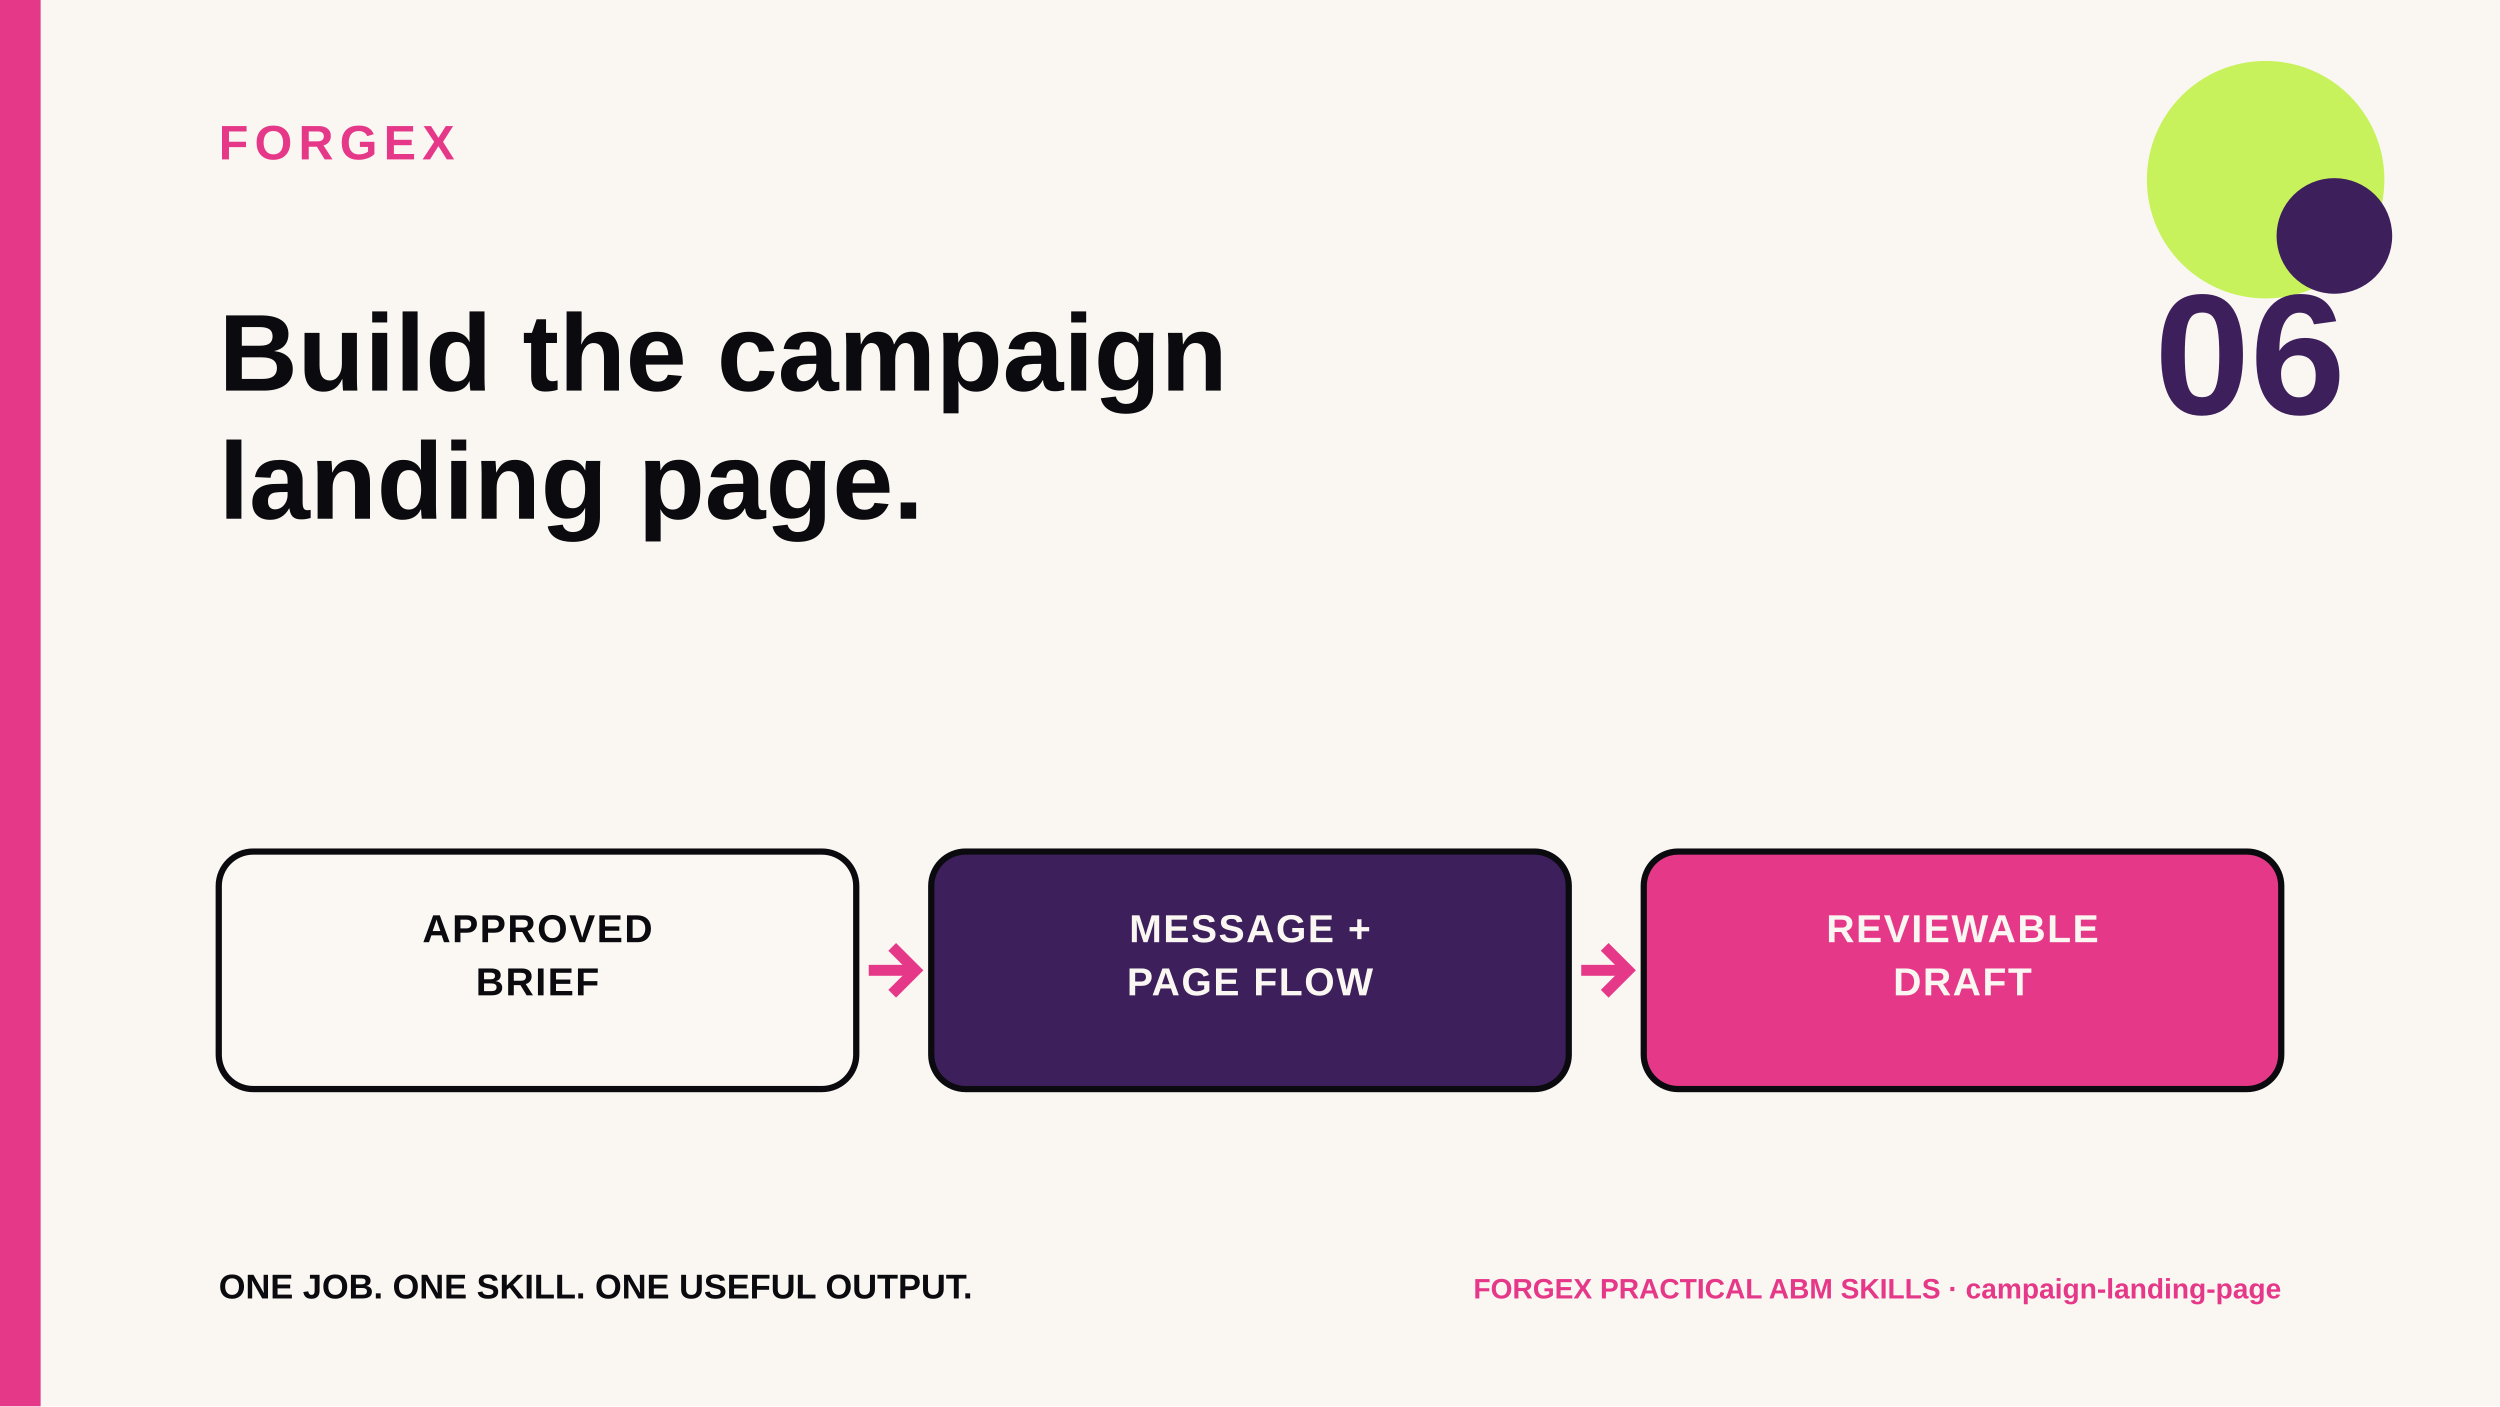
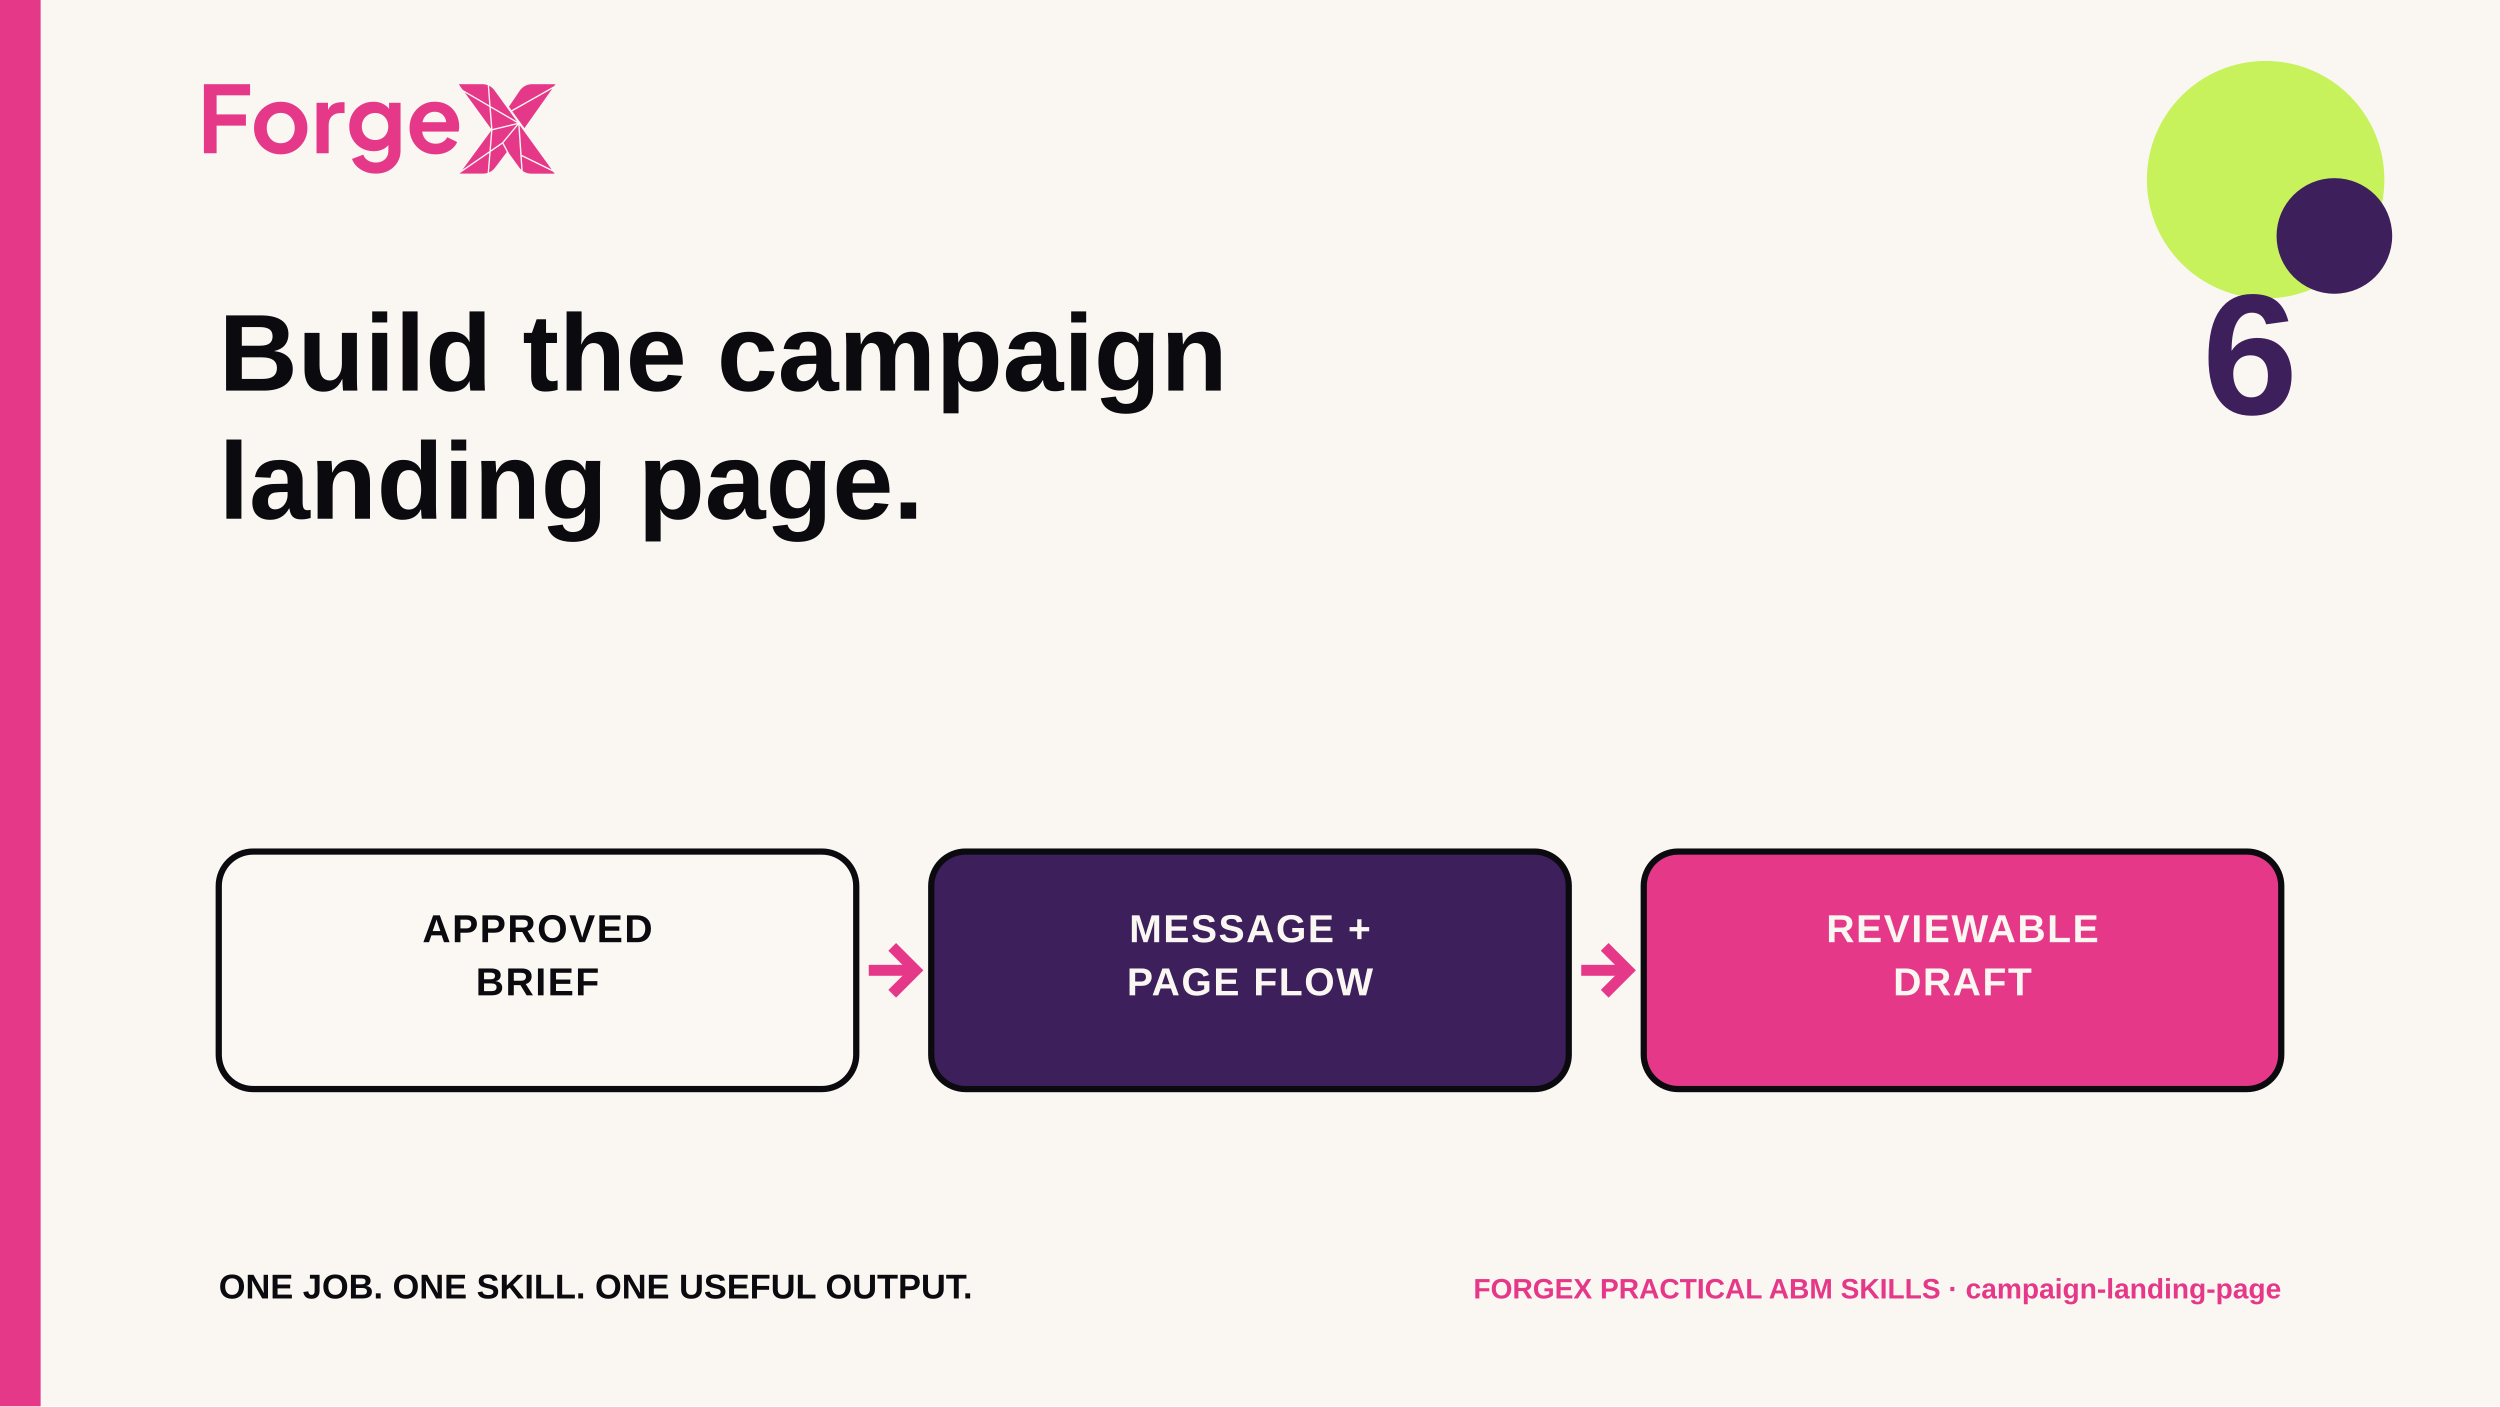
<svg xmlns="http://www.w3.org/2000/svg" width="1600" height="900" viewBox="0 0 1600 900">
  <rect width="1600" height="900" fill="#FAF7F2" />
  <rect x="0" y="0" width="26" height="900" fill="#E63888" />
  <circle cx="1450" cy="115" r="76" fill="#C7F25C" />
  <circle cx="1494" cy="151" r="37" fill="#3D1F5C" />
-   <text x="140" y="102" font-family="Arial, Helvetica, sans-serif" font-size="31" font-weight="900" fill="#E63888" letter-spacing="4">FORGEX</text>
-   <text x="1440" y="265" text-anchor="middle" font-family="Arial, Helvetica, sans-serif" font-size="110" font-weight="900" fill="#3D1F5C">06</text>
+   <svg x="108" y="44" width="270" height="77" viewBox="0 0 1080 307.2">
+     <g fill="#E63888">
+       <path d="M90,215.9V39.1h118.2v28.5h-85.7v48.9h75v28.7h-75v70.7H90z" />
+       <path d="M286.7,218.8c-12.5,0-23.9-2.9-34.3-8.8c-10.4-5.9-18.6-13.8-24.8-24c-6.2-10.1-9.3-21.7-9.3-34.6c0-13,3.1-24.5,9.3-34.6c6.2-10.1,14.4-18.1,24.7-24c10.3-5.9,21.8-8.8,34.4-8.8c12.8,0,24.4,2.9,34.6,8.8c10.3,5.9,18.5,13.8,24.6,23.9c6.1,10.1,9.1,21.6,9.1,34.8c0,13-3.1,24.5-9.3,34.6c-6.2,10.1-14.4,18.1-24.7,24C310.9,215.8,299.4,218.8,286.7,218.8z M286.7,190.3c7.1,0,13.3-1.7,18.6-5c5.3-3.3,9.5-8,12.6-13.9c3.1-5.9,4.6-12.6,4.6-20.1c0-7.4-1.5-14.1-4.6-19.9c-3.1-5.9-7.3-10.4-12.6-13.8c-5.3-3.3-11.5-5-18.6-5c-7,0-13.1,1.7-18.5,5c-5.4,3.3-9.6,7.9-12.7,13.8c-3.1,5.9-4.6,12.5-4.6,19.9c0,7.4,1.5,14.1,4.6,20.1c3.1,5.9,7.3,10.6,12.7,13.9C273.6,188.6,279.8,190.3,286.7,190.3z" />
+       <path d="M378.3,215.9V86.8h29.4v28.7l-2.4-4.3c3-9.6,7.7-16.4,14.1-20.2c6.4-3.8,14.1-5.7,23.1-5.7h7.6v27.8h-11.2c-8.9,0-16,2.7-21.4,8.1c-5.4,5.4-8.1,13-8.1,22.8v71.9H378.3z" />
+       <path d="M530,268.1c-9.7,0-18.6-1.6-26.8-4.7c-8.2-3.2-15.3-7.6-21.2-13.2c-5.9-5.6-10.2-12.2-12.9-19.8l29-10.9c1.9,6,5.7,10.9,11.3,14.6c5.6,3.7,12.5,5.6,20.5,5.6c6.3,0,11.9-1.2,16.7-3.6c4.8-2.4,8.6-5.8,11.4-10.3c2.8-4.5,4.2-9.9,4.2-16.3v-29.4l5.7,7.1c-4.4,7.8-10.3,13.6-17.7,17.6c-7.4,4-15.9,5.9-25.5,5.9c-11.9,0-22.5-2.8-32-8.3c-9.5-5.5-17-13.1-22.4-22.8c-5.5-9.7-8.2-20.5-8.2-32.5c0-12.2,2.7-23,8.2-32.5c5.5-9.5,12.9-17,22.2-22.4c9.3-5.5,19.9-8.2,31.8-8.2c9.6,0,18.1,2,25.4,6.1c7.3,4,13.4,9.8,18.3,17.4l-4,7.8V86.8h29.4v122.7c0,11.2-2.7,21.3-8.2,30.1c-5.5,8.9-12.9,15.8-22.3,20.9C553.2,265.6,542.3,268.1,530,268.1z M528.6,182c6.6,0,12.5-1.5,17.4-4.4c5-2.9,8.9-7,11.7-12.2c2.9-5.2,4.3-11.2,4.3-18c0-6.6-1.5-12.6-4.4-17.8c-2.9-5.2-6.9-9.3-11.9-12.3c-5-3-10.7-4.5-17.2-4.5s-12.3,1.5-17.6,4.5c-5.2,3-9.3,7.1-12.2,12.3c-2.9,5.2-4.4,11.2-4.4,17.8c0,6.6,1.5,12.6,4.4,17.8c2.9,5.2,7,9.3,12.1,12.3C516,180.5,521.9,182,528.6,182z" />
+       <path d="M683.1,218.8c-13.3,0-25-3-35-9c-10-6-17.8-14.2-23.4-24.4c-5.5-10.3-8.3-21.7-8.3-34.2c0-13,2.8-24.5,8.5-34.5c5.7-10,13.4-18,23-23.9c9.6-5.9,20.6-8.8,32.7-8.8c10.1,0,19,1.7,26.7,5c7.7,3.3,14.2,7.9,19.6,13.8c5.4,5.9,9.5,12.5,12.3,20.1c2.8,7.5,4.3,15.6,4.3,24.3c0,2.4-0.1,4.7-0.4,7c-0.2,2.3-0.7,4.4-1.3,6.3h-99.7v-24h82.1l-15,11.2c1.6-7.3,1.3-13.8-0.8-19.5c-2.1-5.7-5.6-10.2-10.4-13.5c-4.8-3.3-10.6-5-17.4-5c-6.5,0-12.3,1.7-17.3,5c-5.1,3.3-8.9,8.1-11.5,14.2c-2.6,6.2-3.6,13.7-3,22.5c-0.6,7.9,0.4,14.9,3.2,21c2.8,6.1,6.9,10.8,12.3,14.1c5.5,3.3,11.7,5,18.9,5c7.1,0,13.2-1.5,18.2-4.5c5-3,8.9-7,11.7-12.1l25.2,12.3c-2.5,6.2-6.5,11.6-11.9,16.4c-5.4,4.7-11.8,8.5-19.2,11.2C699.8,217.4,691.8,218.8,683.1,218.8z" />
+       <path d="M986.5,44l3.5-4.9h-60.1c-12.5,0-24.2,6.2-31.2,16.5l-27.8,41l6.5,9L986.5,44z" />
+       <polygon points="910.6,151.6 981.8,50.7 879.5,108.5" />
+       <path d="M824.2,212.4l-4.3,52.6c5.9-2.6,11.2-6.6,15.2-11.9l30.3-40.2l-11.2-21.2L824.2,212.4z" />
+       <path d="M816.5,41.5c-4.2-1.6-8.6-2.4-13.2-2.4h-60.8l6.3,9.2l4,5.5l67.6,39.3L816.5,41.5z" />
+       <path d="M745.5,266.8l-0.9,1.3H805c3.9,0,7.7-0.6,11.3-1.7l4.2-51.4L745.5,266.8z" />
+       <polygon points="825.1,158.5 751.8,258.2 820.9,210.5" />
+       <polygon points="824.5,99.4 828.7,153.7 891.5,138.4" />
+       <polygon points="891.5,142 828.7,157.3 824.6,207.9 853.7,187.8" />
+       <path d="M906.2,261.3c6.3,4.4,13.8,6.9,21.7,6.9h60c-1.1-1.5-2.2-3.1-3.3-4.6L903.7,224L906.2,261.3z" />
+       <polygon points="757.9,60.7 825.1,153.2 820.8,97.3" />
+       <path d="M980.3,257.5c-27.4-37.8-54.7-75.6-82-113.5l5.2,75.9L980.3,257.5z" />
+       <path d="M891.1,134.2c-19.1-26.5-38.2-52.9-57.3-79.4c-3.6-5-8.4-9-13.8-11.7l4,52.1L891.1,134.2z" />
+       <path d="M856.9,189.3l14.5,27.5l26,35.7c1.5,2.1,3.3,4,5.1,5.7l-7.8-114.7L856.9,189.3z" />
+     </g>
+   </svg>
+   <text x="1440" y="265" text-anchor="middle" font-family="Arial, Helvetica, sans-serif" font-size="110" font-weight="900" fill="#3D1F5C">6</text>
  <text x="140" y="250" fill="#0B0B0F" font-family="Arial, Helvetica, sans-serif" font-size="70" font-weight="900">Build the campaign</text>
  <text x="140" y="332" fill="#0B0B0F" font-family="Arial, Helvetica, sans-serif" font-size="70" font-weight="900">landing page.</text>
  <rect x="140" y="545" width="408" height="152" rx="22" fill="#FBF8F4" stroke="#0B0B0F" stroke-width="4" />
  <path d="M 556 621 L 586 621" stroke="#E63888" stroke-width="7" />
  <path d="M 571 606 L 586 621 L 571 636" fill="none" stroke="#E63888" stroke-width="7" />
  <text x="344" y="603" text-anchor="middle" fill="#0B0B0F" font-family="Arial, Helvetica, sans-serif" font-size="25" font-weight="800" letter-spacing="1">APPROVED</text>
  <text x="344" y="637" text-anchor="middle" fill="#0B0B0F" font-family="Arial, Helvetica, sans-serif" font-size="25" font-weight="800" letter-spacing="1">BRIEF</text>
  <rect x="596" y="545" width="408" height="152" rx="22" fill="#3D1F5C" stroke="#0B0B0F" stroke-width="4" />
  <path d="M 1012 621 L 1042 621" stroke="#E63888" stroke-width="7" />
  <path d="M 1027 606 L 1042 621 L 1027 636" fill="none" stroke="#E63888" stroke-width="7" />
  <text x="800" y="603" text-anchor="middle" fill="#FAF7F2" font-family="Arial, Helvetica, sans-serif" font-size="25" font-weight="800" letter-spacing="1">MESSAGE +</text>
  <text x="800" y="637" text-anchor="middle" fill="#FAF7F2" font-family="Arial, Helvetica, sans-serif" font-size="25" font-weight="800" letter-spacing="1">PAGE FLOW</text>
  <rect x="1052" y="545" width="408" height="152" rx="22" fill="#E63888" stroke="#0B0B0F" stroke-width="4" />
  <text x="1256" y="603" text-anchor="middle" fill="#FAF7F2" font-family="Arial, Helvetica, sans-serif" font-size="25" font-weight="800" letter-spacing="1">REVIEWABLE</text>
  <text x="1256" y="637" text-anchor="middle" fill="#FAF7F2" font-family="Arial, Helvetica, sans-serif" font-size="25" font-weight="800" letter-spacing="1">DRAFT</text>
  <text x="140" y="831" font-family="Arial, Helvetica, sans-serif" font-size="22" font-weight="700" fill="#0B0B0F">ONE JOB. ONE SKILL. ONE USEFUL OUTPUT.</text>
  <text x="1460" y="831" text-anchor="end" font-family="Arial, Helvetica, sans-serif" font-size="18" font-weight="700" fill="#E63888">FORGEX PRACTICAL ABM SKILLS · campaign-landing-page</text>
</svg>
